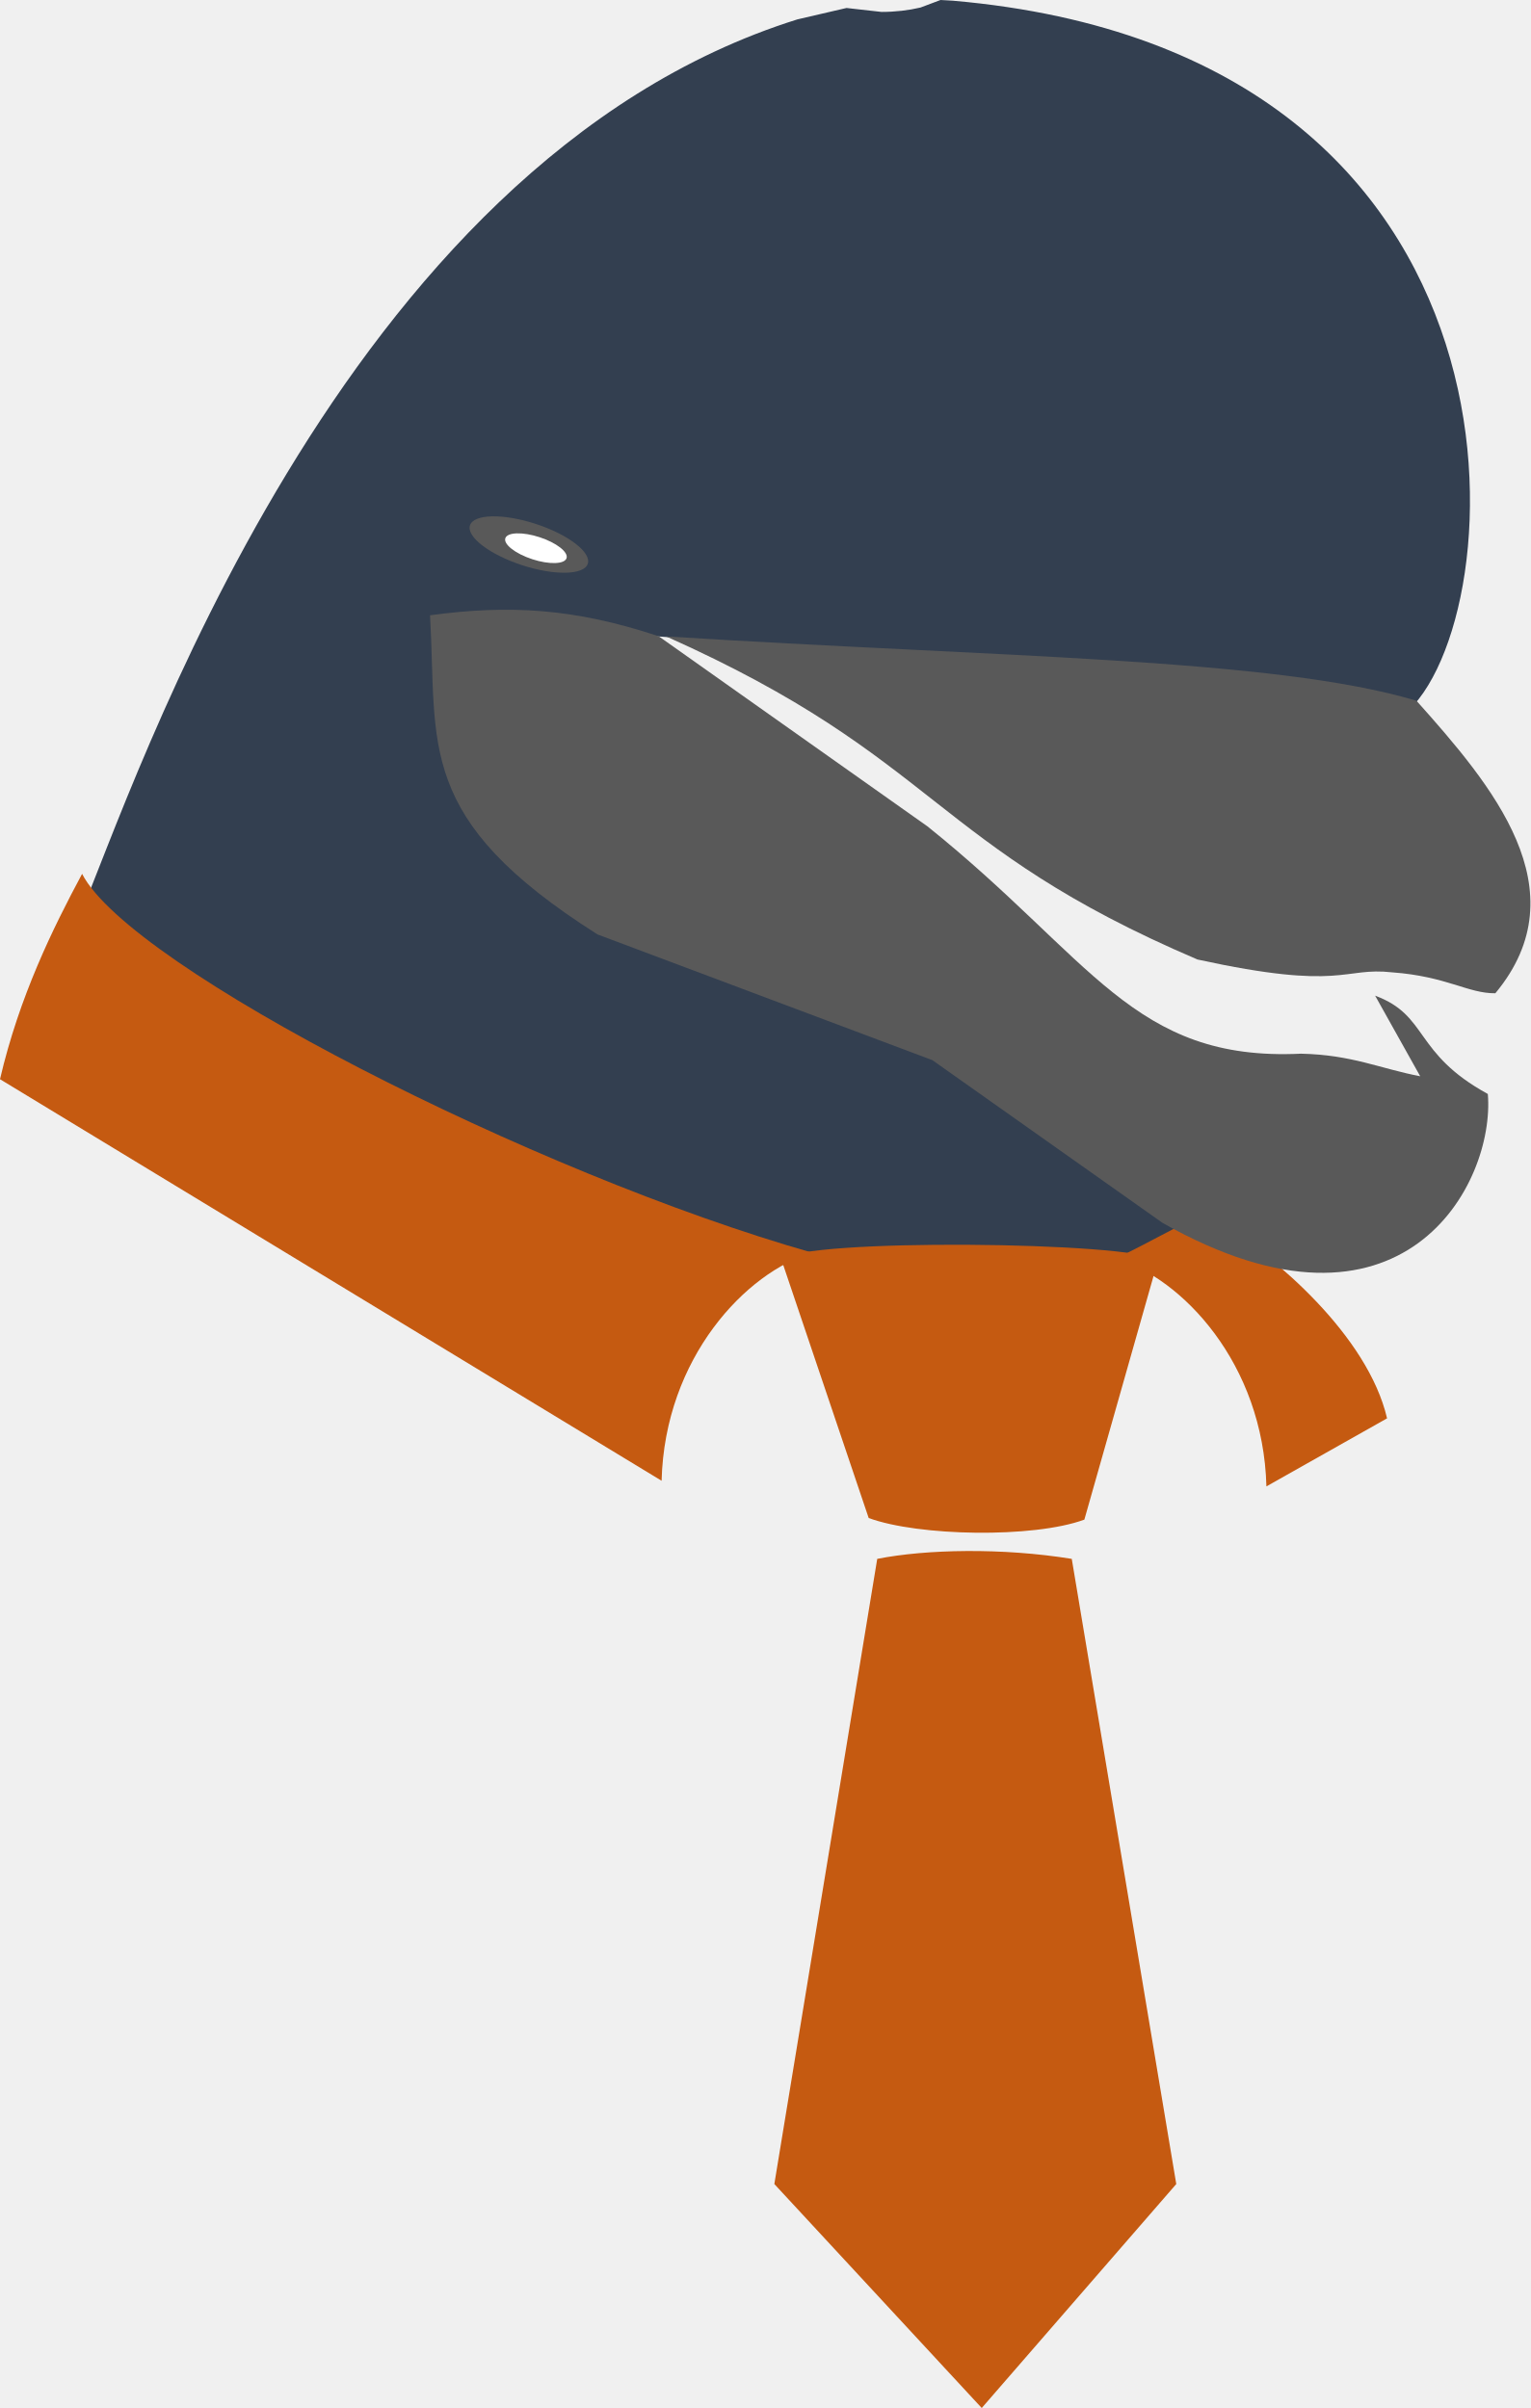
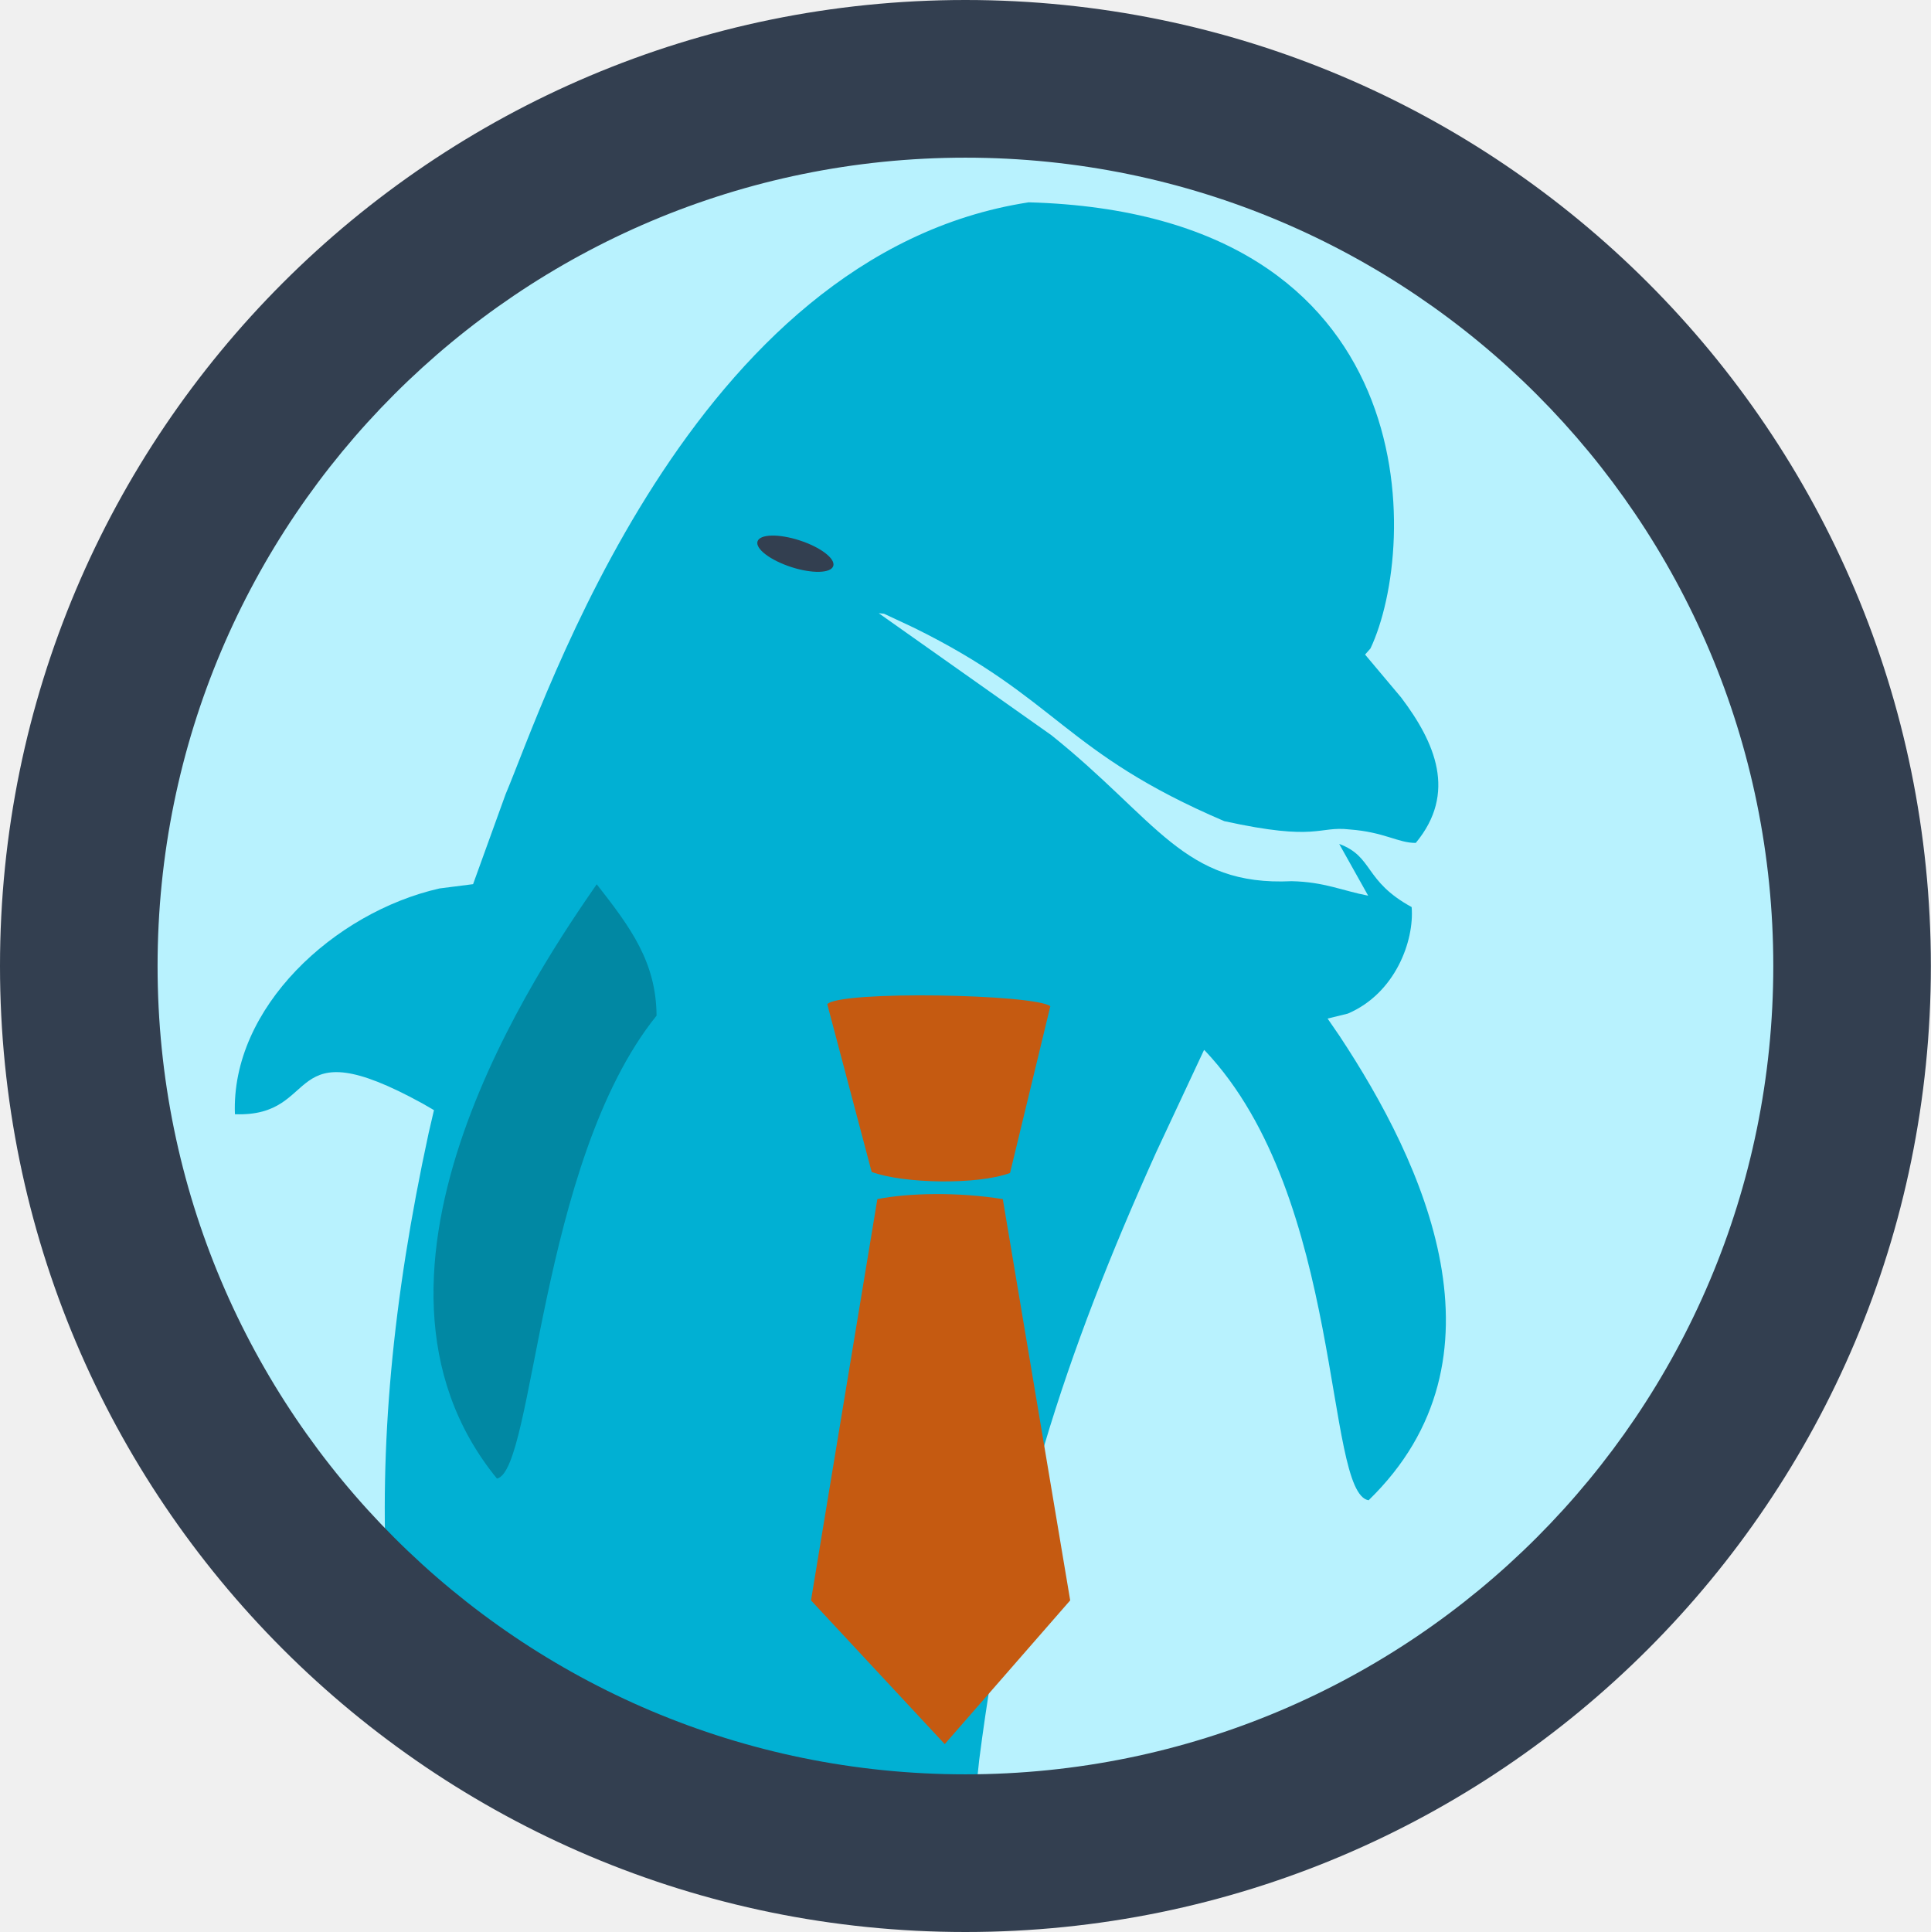
- <svg xmlns="http://www.w3.org/2000/svg" width="1089" height="1714" overflow="hidden">
+ <svg xmlns="http://www.w3.org/2000/svg" width="2138" height="2139" xml:space="preserve" overflow="hidden">
  <defs>
    <clipPath id="clip0">
-       <rect x="1605" y="734" width="1089" height="1714" />
+       <rect x="2070" y="7" width="2138" height="2139" />
    </clipPath>
  </defs>
-   <g clip-path="url(#clip0)" transform="translate(-1605 -734)">
-     <path d="M2274.25 734 2283.04 734.499C2711.34 771.854 2682.89 1178.8 2603.9 1242.64 2442.55 1280.27 2042.99 1151.05 2027.05 1196.23 2011.1 1241.4 2254.28 1406.63 2508.24 1513.69L2362.74 1724C2153.57 1609.12 1859.17 1530.01 1661 1387.62 1701.01 1293.34 1845.74 850.278 2172.37 747.81L2207.35 739.682 2232.25 742.488C2242.1 742.488 2251.48 741.374 2260.01 739.36Z" fill="#333F50" fill-rule="evenodd" />
-     <path d="M2079 1187C2273.77 1273.95 2266.9 1335.74 2457.09 1416.97 2560.97 1439.66 2560.4 1422.12 2595.72 1426.12 2634.49 1428.98 2649.57 1441.19 2669.05 1441 2730.15 1367.39 2666.38 1292.64 2612.91 1232.77 2511.7 1202.45 2315.78 1201.87 2079 1187Z" fill="#595959" fill-rule="evenodd" />
-     <path d="M1939.43 1107.94C1942.07 1099.82 1962.99 1099.35 1986.13 1106.89 2009.28 1114.43 2025.9 1127.13 2023.25 1135.26 2020.61 1143.38 1999.7 1143.85 1976.55 1136.31 1953.4 1128.76 1936.78 1116.06 1939.43 1107.94Z" fill="#595959" fill-rule="evenodd" />
-     <path d="M1964.58 1117.12C1965.99 1112.79 1976.89 1112.45 1988.91 1116.37 2000.93 1120.29 2009.54 1126.98 2008.13 1131.31 2006.71 1135.64 1995.82 1135.98 1983.8 1132.06 1971.77 1128.14 1963.17 1121.45 1964.58 1117.12Z" fill="#FFFFFF" fill-rule="evenodd" />
-     <path d="M2223.13 1814.51 2161 1630.49C2175.89 1615.21 2411.82 1617.69 2429 1631.07L2376.6 1815.66C2340.33 1829.04 2258.26 1827.51 2223.13 1814.51Z" fill="#C55A11" fill-rule="evenodd" />
-     <path d="M212.784 5.599C178.083-1.282 123.933-2.429 74.36 5.599L0 450.585 138.424 610 286 450.585 212.784 5.599Z" fill="#C55A11" fill-rule="evenodd" transform="matrix(-1 0 0 1 2442 1838)" />
-     <path d="M2183 1625.66C2136.09 1639.36 2078.02 1700.35 2075.78 1788L1605 1502.18C1618.75 1443.13 1642.8 1394.41 1663.42 1356 1697.44 1422.67 1984.89 1569.31 2183 1625.66Z" fill="#C55A11" fill-rule="evenodd" />
-     <path d="M193 26.873C146.124 40.555 88.086 101.467 85.854 189L0 140.568C13.737 81.602 80.13 24.927 119.051 1.455 146.181-1.808 134.676-1.923 193 26.873Z" fill="#C55A11" fill-rule="evenodd" transform="matrix(-1 0 0 1 2592 1603)" />
-     <path d="M2073.68 1186.87 2265.01 1322.24C2382.25 1416.32 2411.27 1489.75 2530.8 1484.01 2567.08 1484.78 2587.32 1494.72 2615.58 1500.07L2583.5 1442.71C2621.69 1456.86 2610.62 1483.63 2663.7 1512.69 2669.05 1576.56 2603.36 1701.23 2432.28 1604.47L2268.45 1488.6 2030.15 1399.11C1899.93 1316.51 1916.35 1264.88 1911 1171.95 1967.52 1164.3 2013.73 1166.98 2073.68 1186.87Z" fill="#595959" fill-rule="evenodd" />
+   <g clip-path="url(#clip0)" transform="translate(-2070 -7)">
+     <path d="M2176 1076.5C2176 544.926 2606.93 114 3138.5 114 3670.07 114 4101 544.926 4101 1076.5 4101 1608.07 3670.07 2039 3138.5 2039 2606.93 2039 2176 1608.07 2176 1076.5Z" fill="#B8F2FE" fill-rule="evenodd" />
+     <path d="M3209.08 231C3652.59 243.353 3641.07 611.802 3587.46 724.983L3581.51 731.702 3621.43 779.201C3659.07 829.005 3683.49 884.931 3637.65 940.213 3618.17 940.404 3603.08 928.183 3564.31 925.318 3528.98 921.308 3529.55 938.876 3425.66 916.152 3247.32 839.889 3242.22 780.745 3081.76 701.901L3048.83 686.481 3043.02 685.926 3234.29 821.055C3351.55 915.006 3380.58 988.333 3500.14 982.605 3536.43 983.369 3556.67 993.298 3584.94 998.645L3552.86 941.358C3591.05 955.489 3579.98 982.223 3633.07 1011.25 3636.2 1048.62 3614.94 1106.84 3562.38 1129.21L3540.01 1134.69 3553.18 1153.87C3646.64 1295.15 3747.22 1510.89 3585.4 1668.03 3536.3 1659.6 3558.62 1333.74 3404.48 1170.52L3403.23 1169.38 3349.98 1283.2C3248.26 1508.99 3187.69 1695.71 3154.28 1955.25L3144.53 2047 3038.34 2018.04 2832.07 1966.49 2660.18 1911.49 2526.11 1801.5 2500.16 1783.5 2498.42 1764.55C2489.83 1608.1 2504.31 1447.82 2544.61 1261.52L2550.52 1236.07 2537.95 1228.78C2381.09 1142.56 2427.68 1244.24 2330.13 1240.6 2325.53 1122.88 2440 1017.05 2556.73 990.623L2593.83 985.892 2629.82 886.363C2672.5 785.824 2834.36 288.573 3209.08 231Z" fill="#01B0D3" fill-rule="evenodd" />
+     <path d="M2620.27 1644C2433.54 1415.34 2671.41 1071.96 2730.73 986 2768 1033.56 2796.55 1071.85 2797 1131.45 2666.18 1293.95 2661.82 1635 2620.27 1644Z" fill="#0188A3" fill-rule="evenodd" />
+     <path d="M2908.8 606.376C2911.45 598.253 2932.36 597.783 2955.51 605.326 2978.66 612.869 2995.28 625.569 2992.63 633.692 2989.98 641.814 2969.07 642.284 2945.92 634.742 2922.78 627.199 2906.16 614.499 2908.8 606.376Z" fill="#333F50" fill-rule="evenodd" />
+     <path d="M3035.17 1304.51 2986 1118.74C3000.87 1103.45 3215.85 1107.65 3233 1121.03L3188.4 1305.66C3152.19 1319.04 3070.24 1317.51 3035.17 1304.51Z" fill="#C55A11" fill-rule="evenodd" />
+     <path d="M213.528 5.59C178.705-1.28 124.367-2.425 74.62 5.59L0 449.846 138.908 609 287 449.846 213.528 5.59Z" fill="#C55A11" fill-rule="evenodd" transform="matrix(-1 0 0 1 3255 1329)" />
+     <path d="M3139 181.558C2644.97 181.558 2244.48 582.237 2244.48 1076.5 2244.48 1570.76 2644.97 1971.44 3139 1971.44 3633.03 1971.44 4033.52 1570.76 4033.52 1076.5 4033.52 582.237 3633.03 181.558 3139 181.558ZM3139 7C3729.39 7 4208 485.831 4208 1076.5 4208 1667.17 3729.39 2146 3139 2146 2548.61 2146 2070 1667.17 2070 1076.5 2070 485.831 2548.61 7 3139 7Z" fill="#333F50" fill-rule="evenodd" />
  </g>
</svg>
